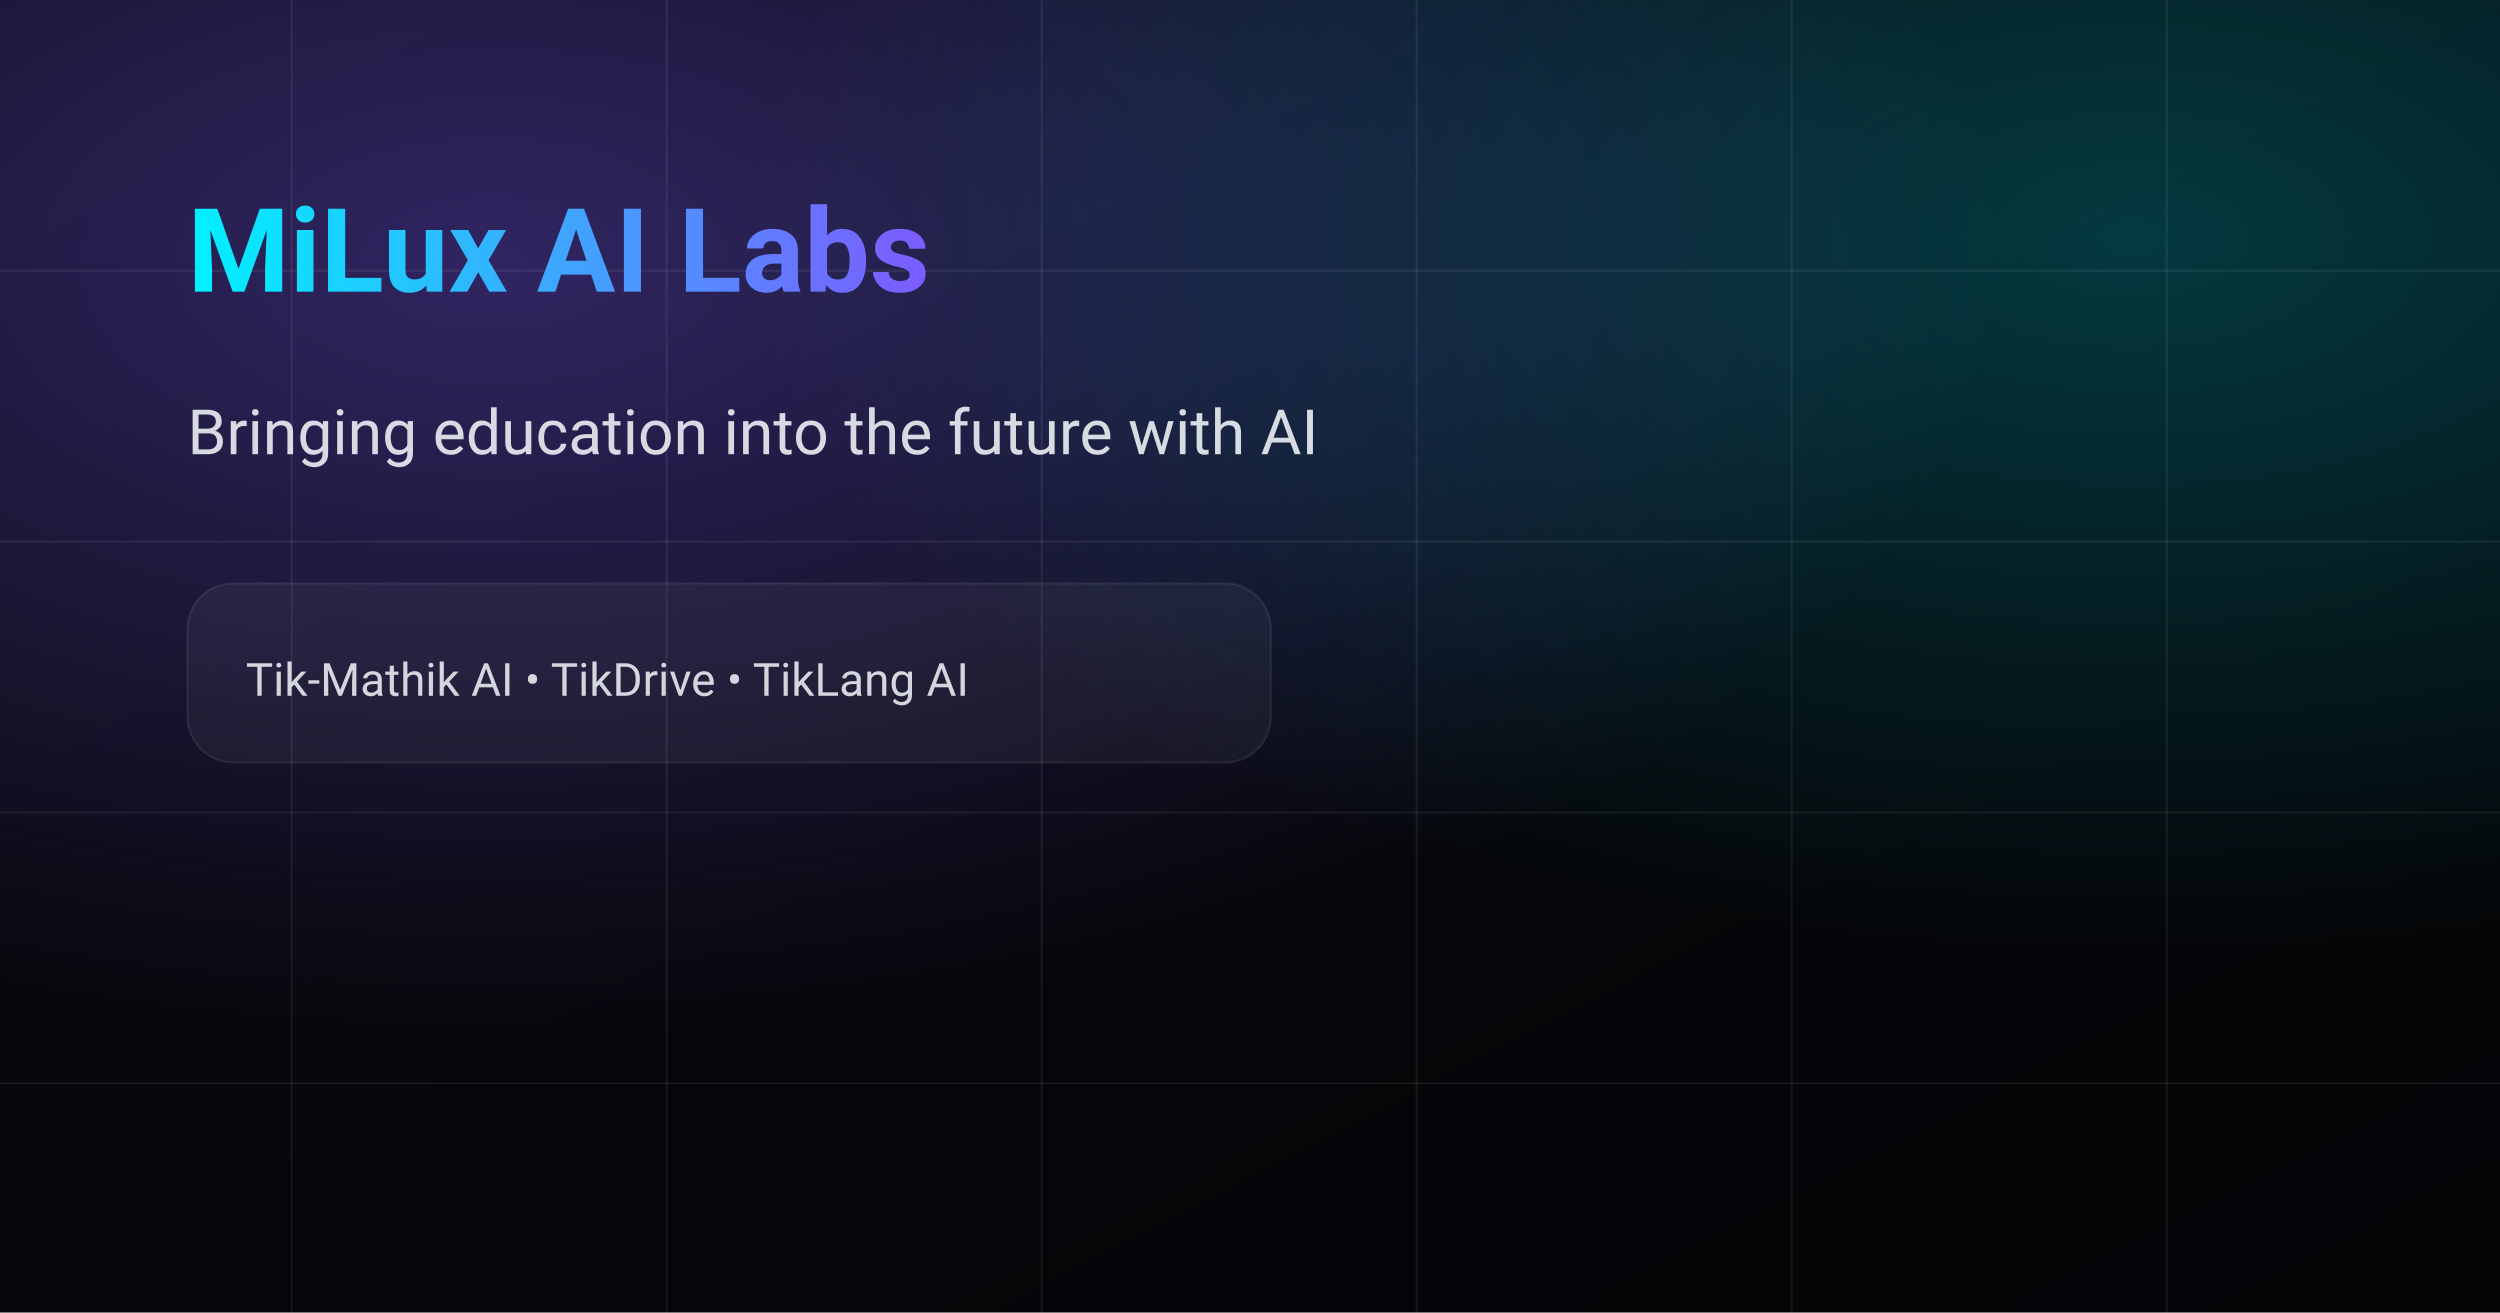
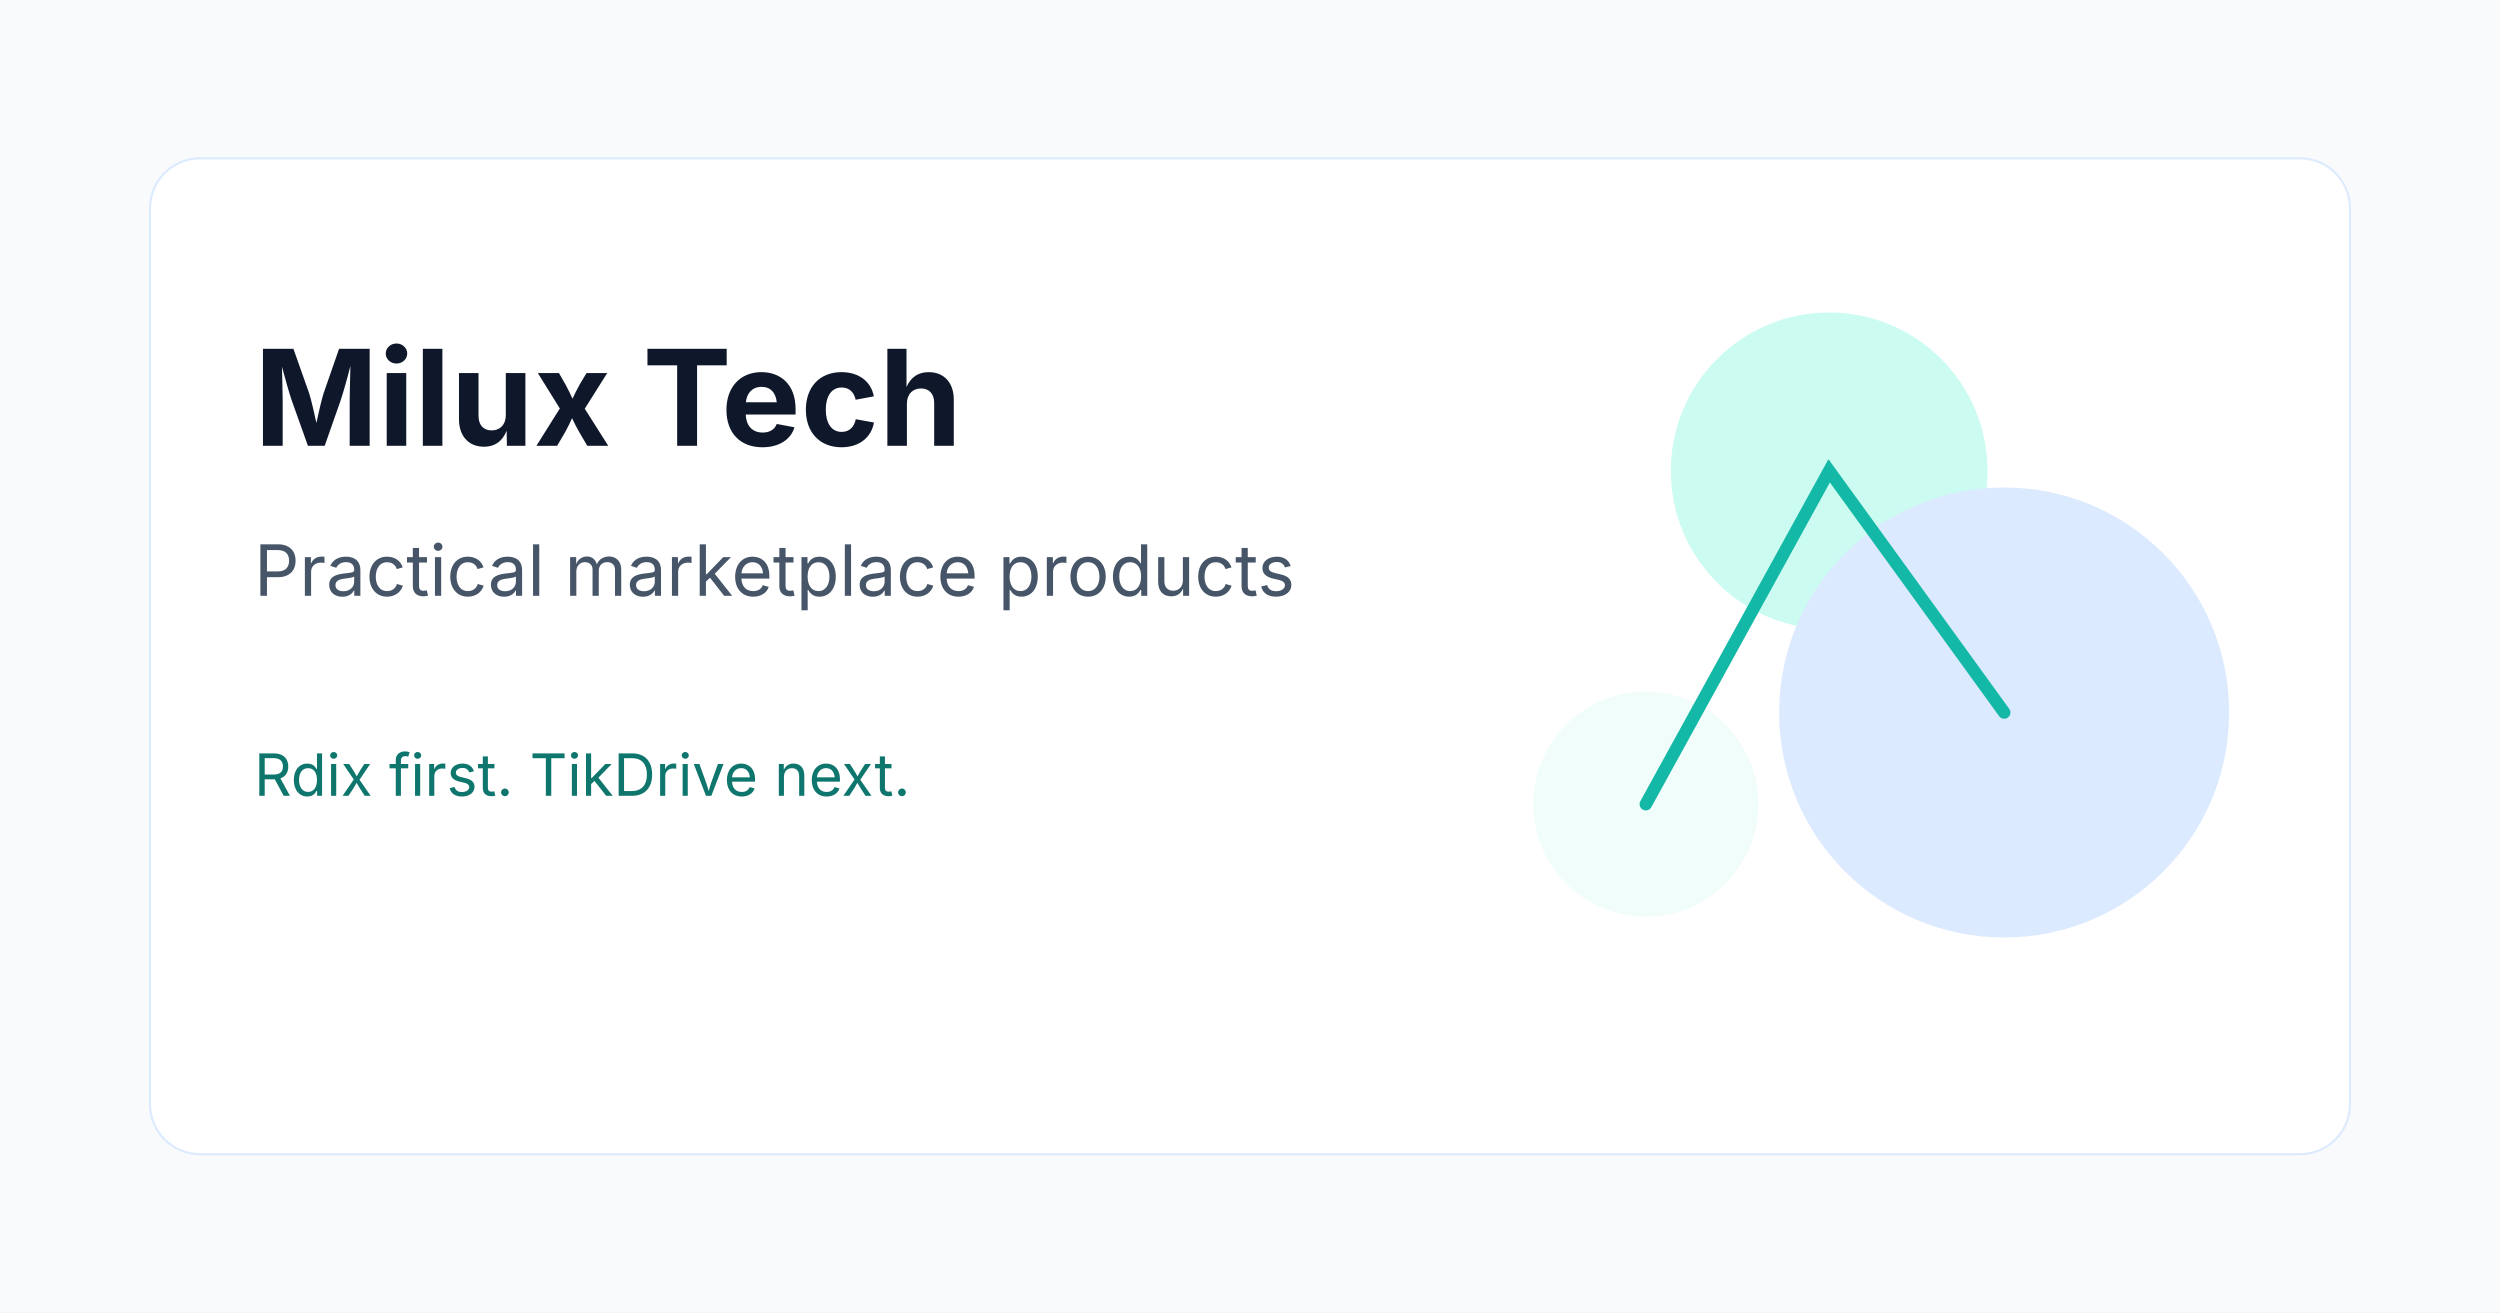
<svg xmlns="http://www.w3.org/2000/svg" width="1200" height="630" viewBox="0 0 1200 630">
-   <defs>
-     <linearGradient id="bg" x1="0" y1="0" x2="1" y2="1">
-       <stop offset="0" stop-color="#08090e" />
-       <stop offset="1" stop-color="#030406" />
-     </linearGradient>
-     <radialGradient id="r1" cx="20%" cy="20%" r="60%">
-       <stop offset="0" stop-color="#7c5cff" stop-opacity="0.35" />
-       <stop offset="1" stop-color="#7c5cff" stop-opacity="0" />
-     </radialGradient>
-     <radialGradient id="r2" cx="85%" cy="18%" r="55%">
-       <stop offset="0" stop-color="#00f0ff" stop-opacity="0.22" />
-       <stop offset="1" stop-color="#00f0ff" stop-opacity="0" />
-     </radialGradient>
-     <linearGradient id="fg" x1="0" y1="0" x2="1" y2="0">
-       <stop offset="0" stop-color="#00f0ff" />
-       <stop offset="1" stop-color="#7c5cff" />
-     </linearGradient>
-   </defs>
-   <rect width="1200" height="630" fill="url(#bg)" />
-   <rect width="1200" height="630" fill="url(#r1)" />
-   <rect width="1200" height="630" fill="url(#r2)" />
-   <g fill="none" stroke="rgba(255,255,255,0.07)">
-     <path d="M0 130H1200" />
-     <path d="M0 260H1200" />
-     <path d="M0 390H1200" />
-     <path d="M0 520H1200" />
-     <path d="M140 0V630" />
-     <path d="M320 0V630" />
-     <path d="M500 0V630" />
-     <path d="M680 0V630" />
-     <path d="M860 0V630" />
-     <path d="M1040 0V630" />
-   </g>
-   <g transform="translate(90 140)">
-     <text x="0" y="0" font-family="system-ui, -apple-system, Segoe UI, Roboto, Arial" font-size="56" font-weight="700" fill="url(#fg)">
-       MiLux AI Labs
-     </text>
-     <text x="0" y="78" font-family="system-ui, -apple-system, Segoe UI, Roboto, Arial" font-size="30" fill="rgba(231,234,240,0.92)">
-       Bringing education into the future with AI
-     </text>
-     <g transform="translate(0 140)">
-       <rect x="0" y="0" width="520" height="86" rx="22" fill="rgba(255,255,255,0.05)" stroke="rgba(255,255,255,0.08)" />
-       <text x="28" y="54" font-family="system-ui, -apple-system, Segoe UI, Roboto, Arial" font-size="22" fill="rgba(231,234,240,0.9)">
-         Tik‑Mathik AI • TikDrive • TikLang AI
-       </text>
-     </g>
-   </g>
+   <rect width="1200" height="630" fill="#f8fafc" />
+   <rect x="72" y="76" width="1056" height="478" rx="24" fill="#ffffff" stroke="#dbeafe" />
+   <circle cx="878" cy="226" r="76" fill="#ccfbf1" />
+   <circle cx="962" cy="342" r="108" fill="#dbeafe" />
+   <circle cx="790" cy="386" r="54" fill="#f0fdfa" />
+   <path d="M790 386L878 226L962 342" fill="none" stroke="#14b8a6" stroke-width="6" stroke-linecap="round" />
+   <text x="122" y="214" font-family="Inter, system-ui, -apple-system, Segoe UI, sans-serif" font-size="64" font-weight="700" fill="#0f172a">Milux Tech</text>
+   <text x="122" y="286" font-family="Inter, system-ui, -apple-system, Segoe UI, sans-serif" font-size="34" fill="#475569">Practical marketplace products</text>
+   <text x="122" y="382" font-family="Inter, system-ui, -apple-system, Segoe UI, sans-serif" font-size="28" fill="#0f766e">Rdix first. TikDrive next.</text>
</svg>
